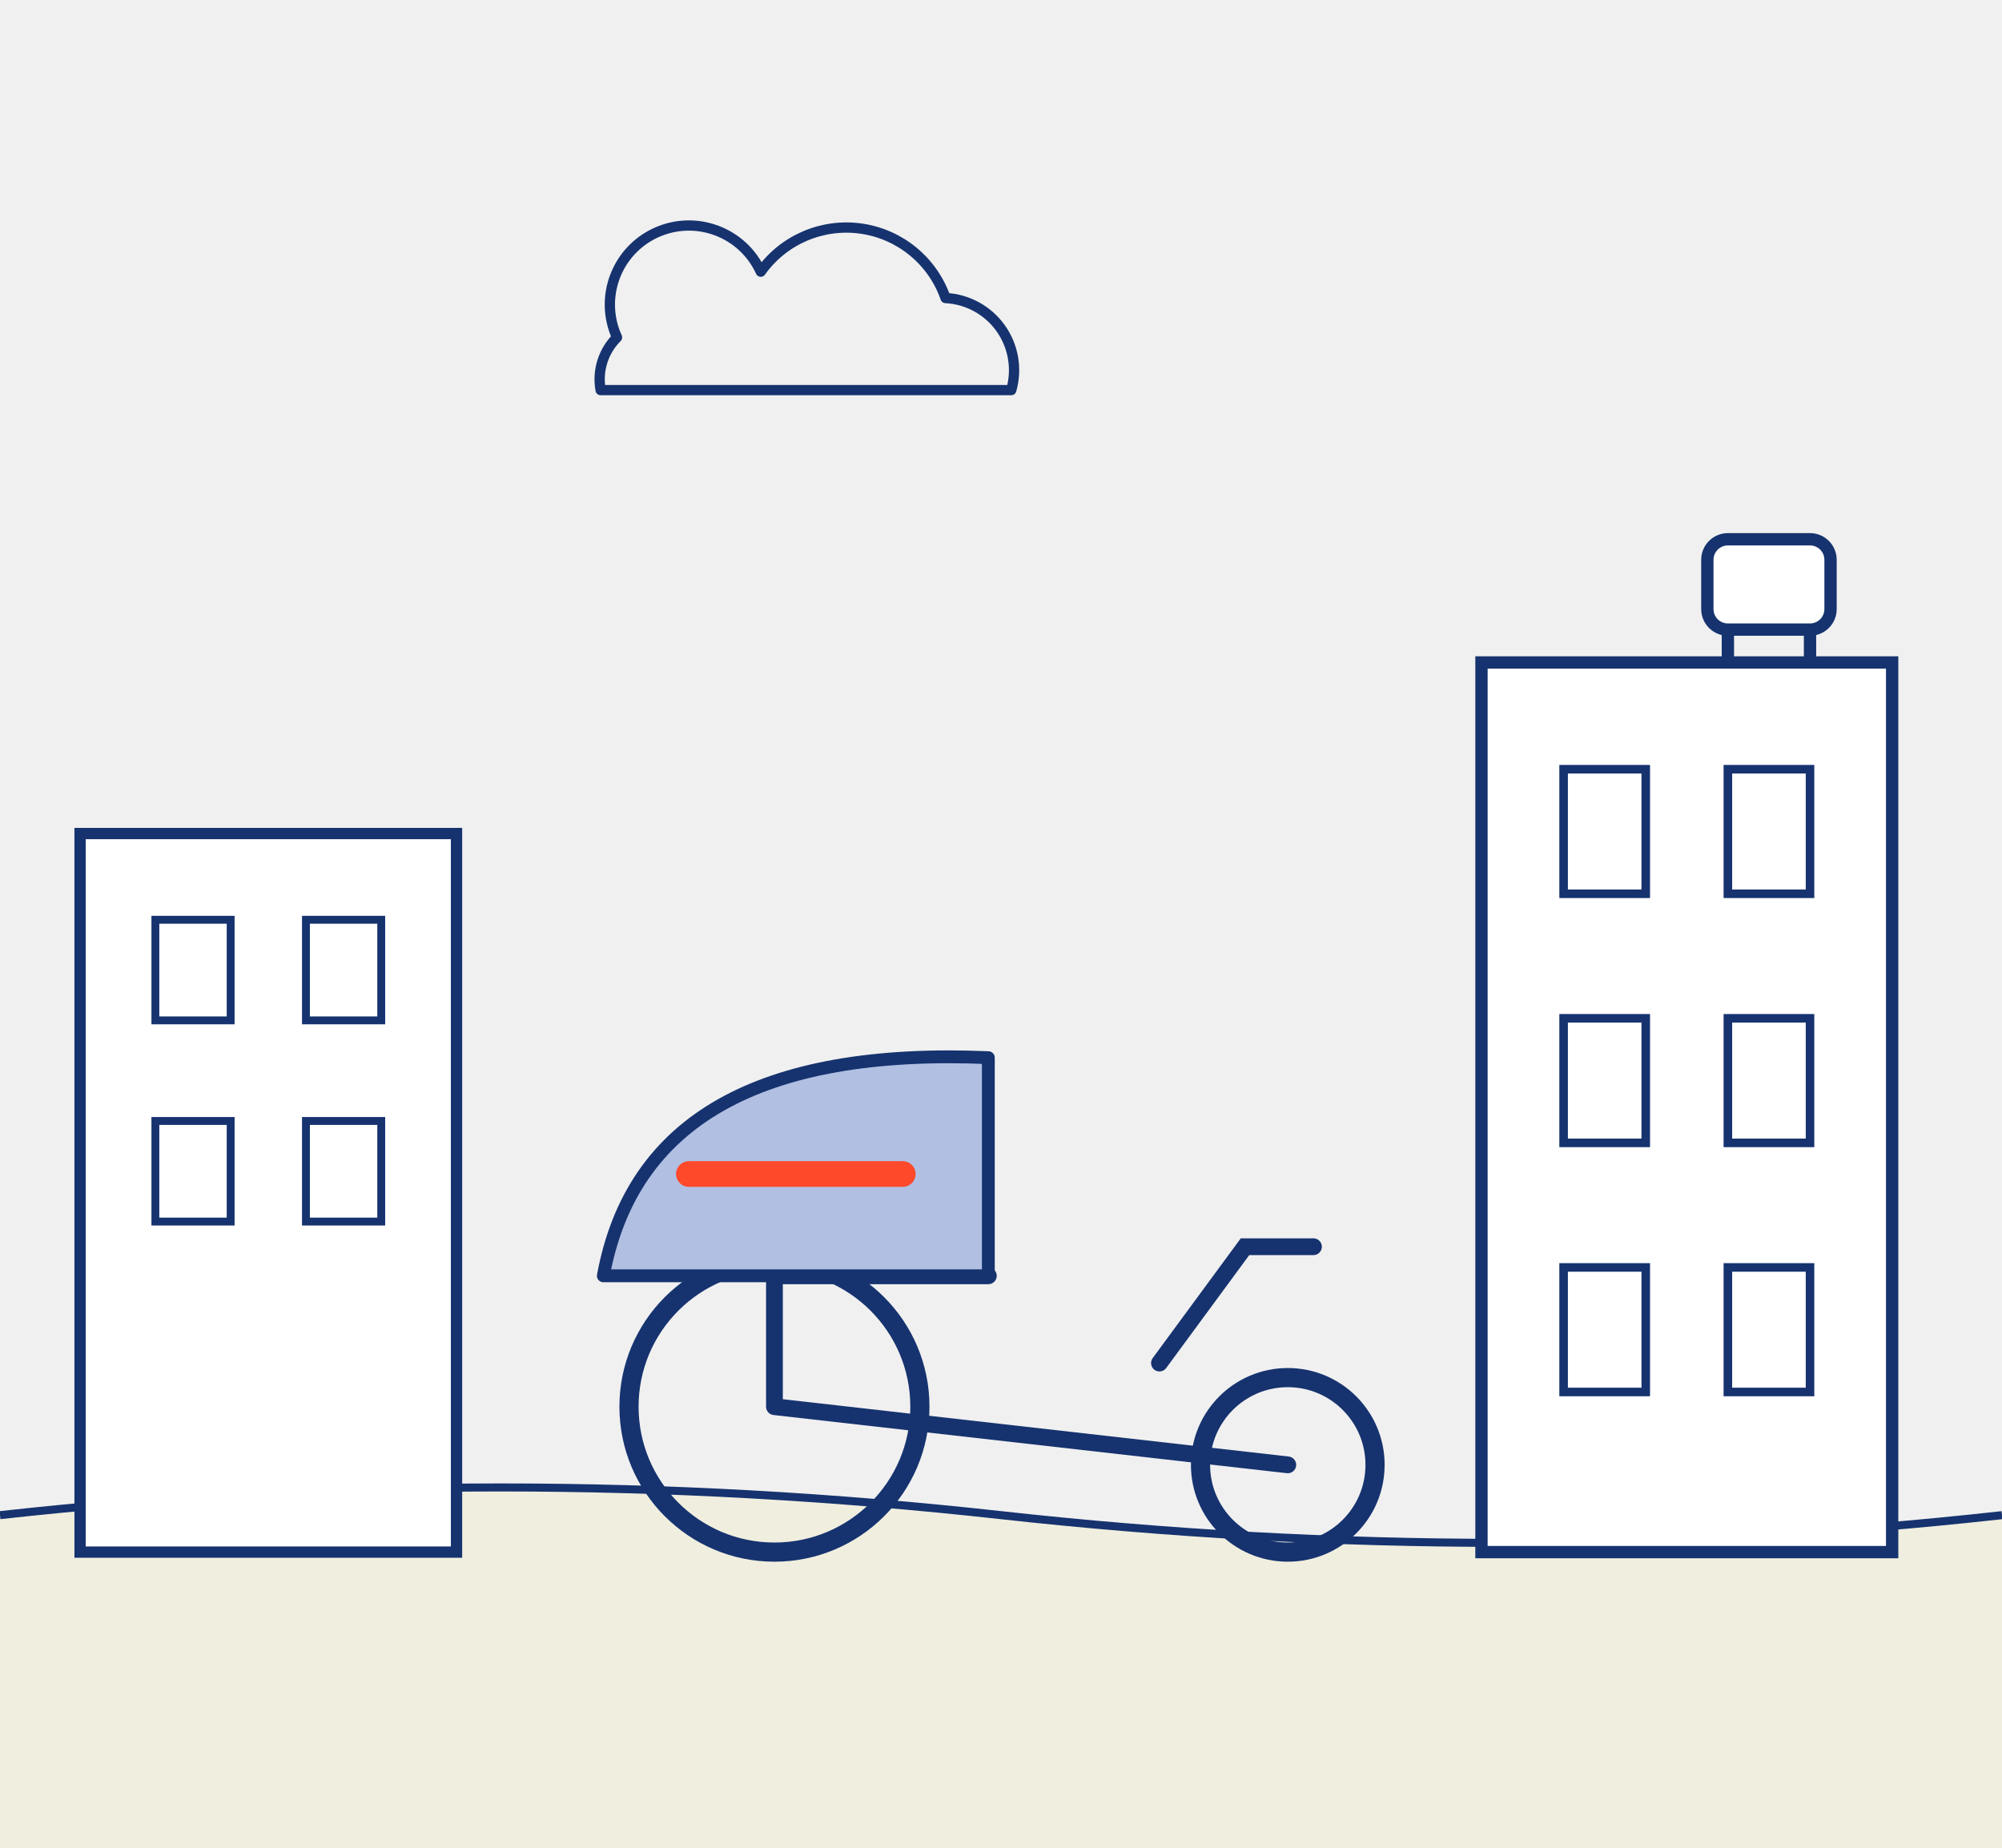
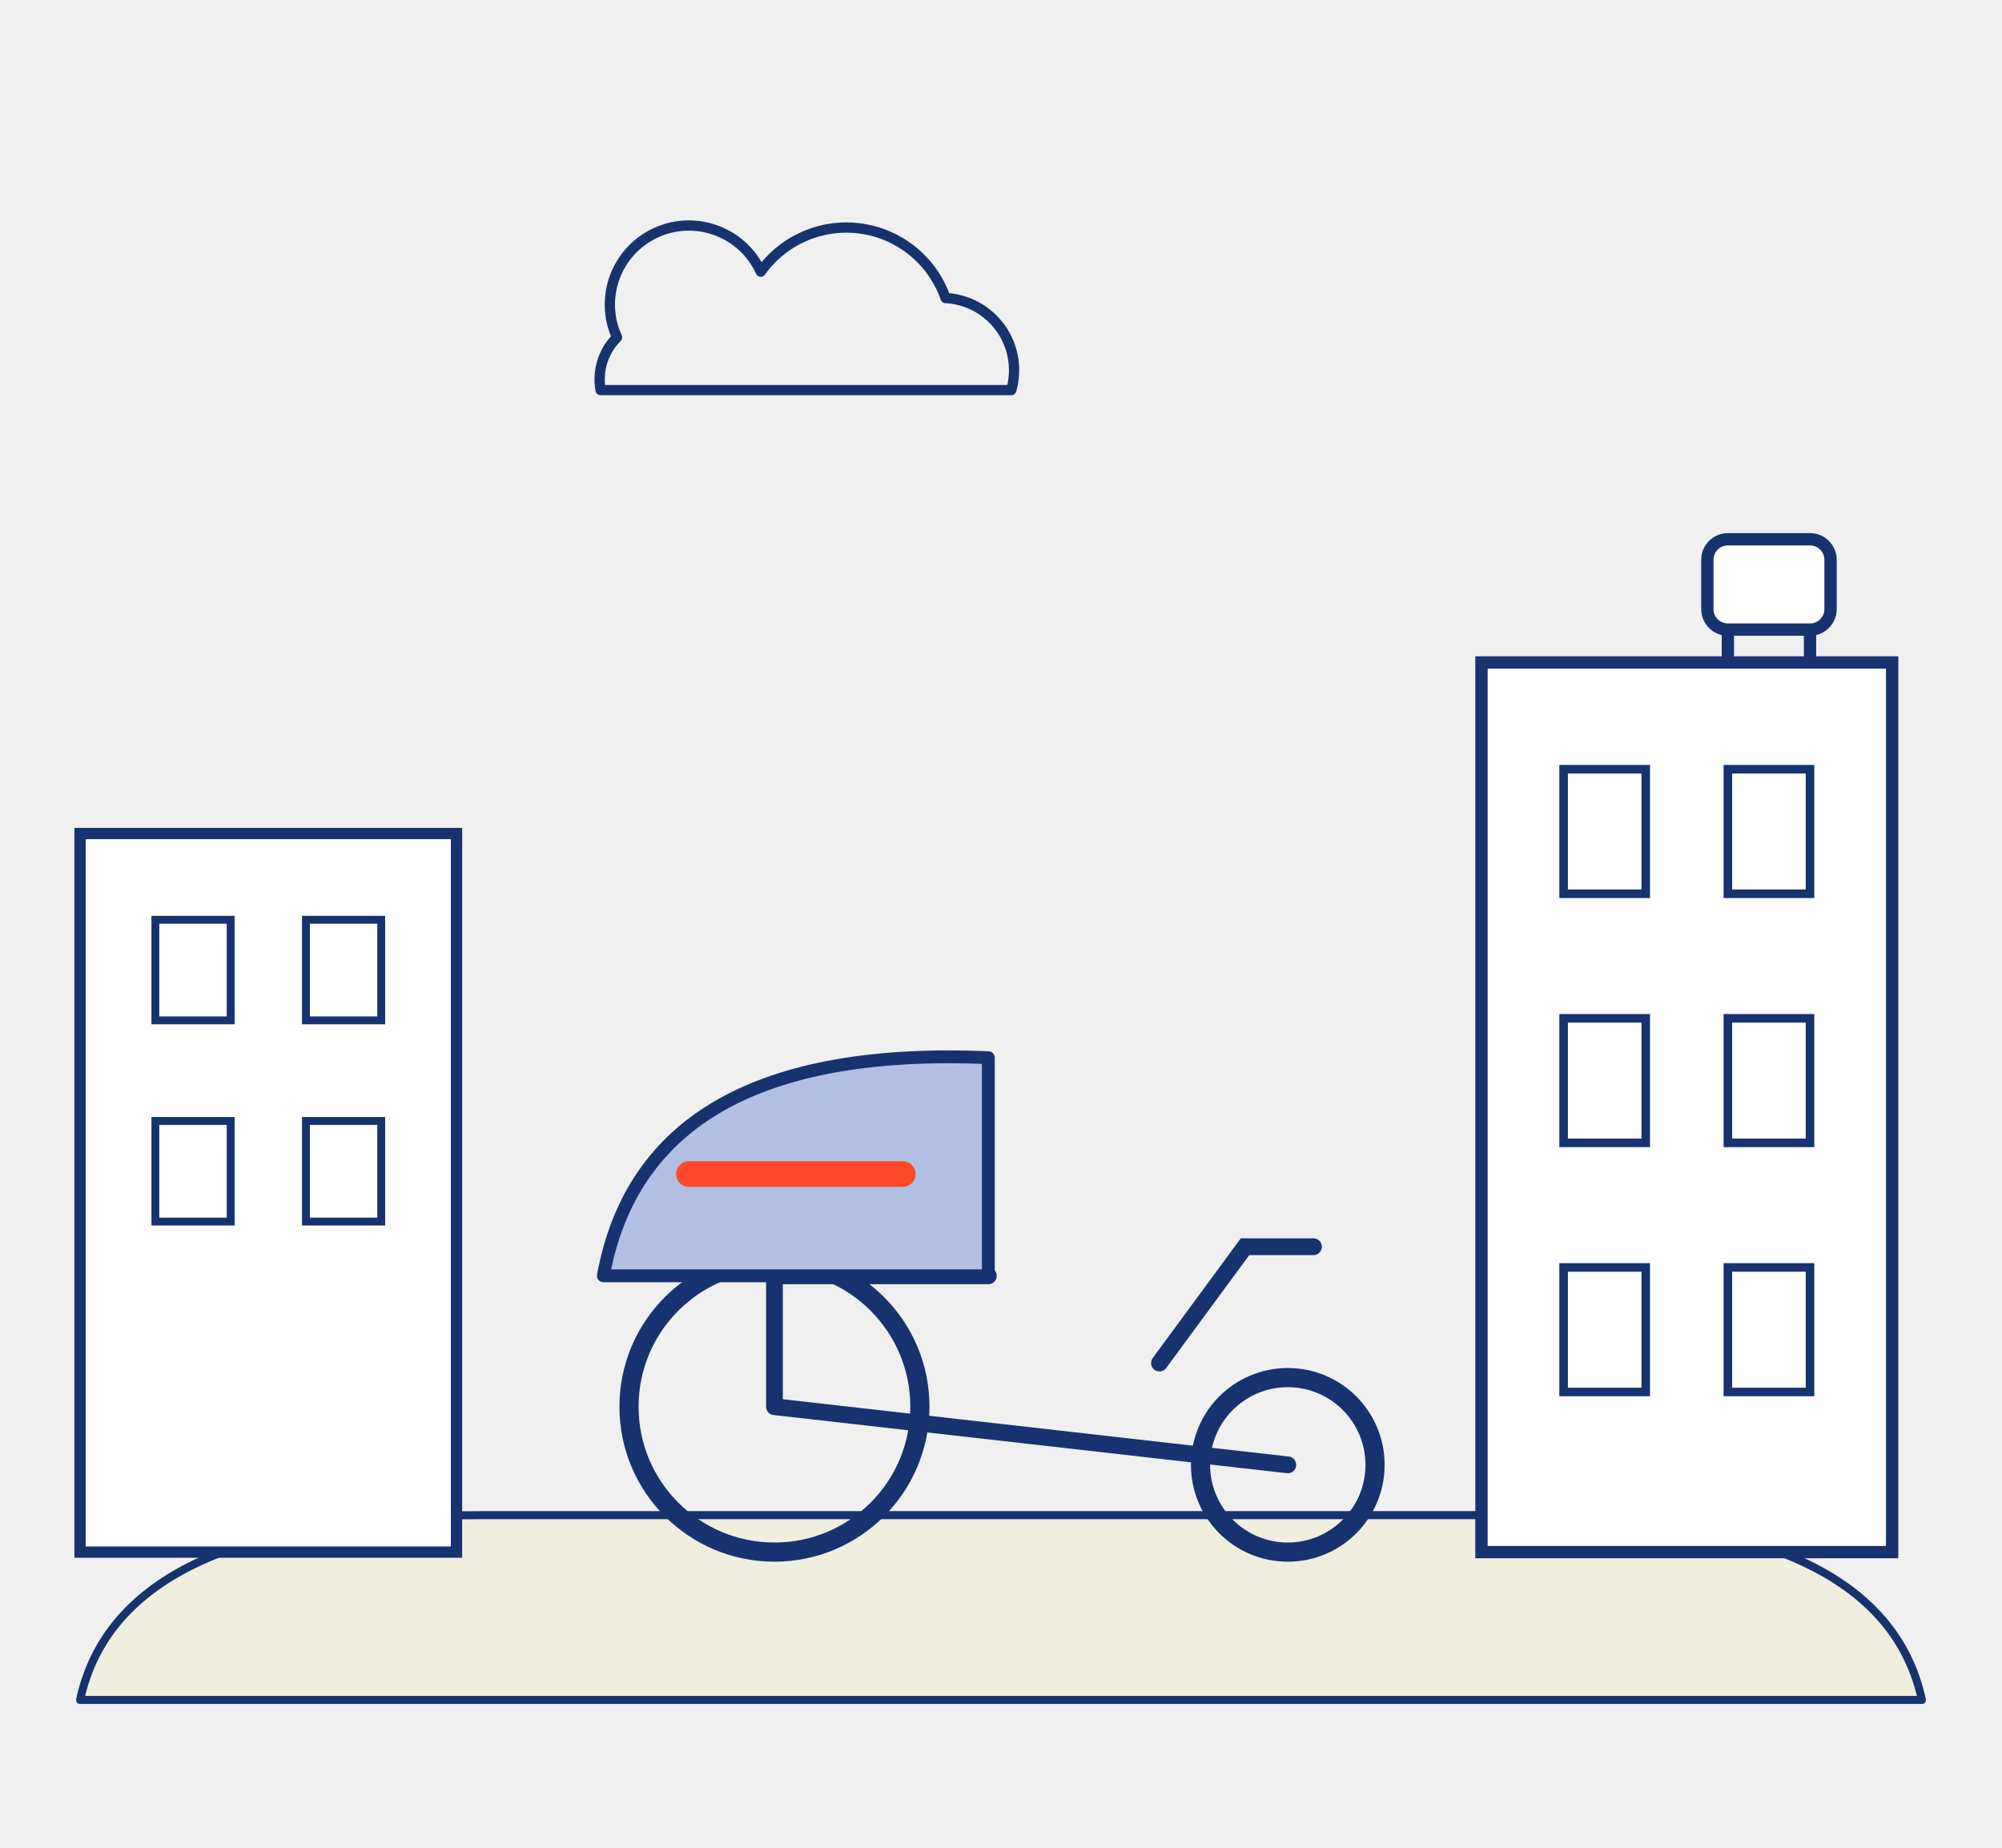
<svg xmlns="http://www.w3.org/2000/svg" viewBox="0 0 1170 1080" width="1170" height="1080">
-   <path d="M0 885.6q292.5 -32.4 585.0 0t585.0 0V1080H0z" fill="#F0EEDF" />
-   <path d="M0 885.6q292.5 -32.4 585.0 0t585.0 0" fill="none" stroke="#16336F" stroke-width="4.7" />
+   <path d="M46.8 993.6q23.4 -108.0 234.0 -108.0h608.4q210.6 0 234.0 108.0z" fill="#F0EEDF" stroke="#16336F" stroke-width="4.7" stroke-linejoin="round" />
  <rect x="46.8" y="487.2" width="220" height="420" fill="#FFFFFF" stroke="#16336F" stroke-width="6.6" />
  <rect x="90.8" y="537.6" width="44.0" height="58.8" fill="none" stroke="#16336F" stroke-width="4.6" />
  <rect x="178.8" y="537.6" width="44.0" height="58.8" fill="none" stroke="#16336F" stroke-width="4.6" />
  <rect x="90.8" y="655.2" width="44.0" height="58.8" fill="none" stroke="#16336F" stroke-width="4.6" />
  <rect x="178.8" y="655.2" width="44.0" height="58.8" fill="none" stroke="#16336F" stroke-width="4.6" />
  <rect x="865.8" y="387.2" width="240" height="520" fill="#FFFFFF" stroke="#16336F" stroke-width="7.2" />
  <rect x="913.8" y="449.6" width="48.0" height="72.8" fill="none" stroke="#16336F" stroke-width="5.0" />
  <rect x="1009.8" y="449.6" width="48.0" height="72.8" fill="none" stroke="#16336F" stroke-width="5.0" />
  <rect x="913.8" y="595.2" width="48.0" height="72.8" fill="none" stroke="#16336F" stroke-width="5.0" />
  <rect x="1009.8" y="595.2" width="48.0" height="72.8" fill="none" stroke="#16336F" stroke-width="5.0" />
  <rect x="913.8" y="740.8" width="48.0" height="72.8" fill="none" stroke="#16336F" stroke-width="5.0" />
  <rect x="1009.8" y="740.8" width="48.0" height="72.8" fill="none" stroke="#16336F" stroke-width="5.0" />
  <rect x="997.8" y="315.2" width="72.0" height="52.8" rx="12.0" fill="#FFFFFF" stroke="#16336F" stroke-width="7.2" />
  <path d="M1009.8 368.0v19.2M1057.8 368.0v19.2" stroke="#16336F" stroke-width="7.2" />
  <circle cx="452.6" cy="822.2" r="85.0" fill="none" stroke="#16336F" stroke-width="11.2" />
  <circle cx="752.6" cy="856.2" r="51.0" fill="none" stroke="#16336F" stroke-width="11.2" />
  <path d="M452.6 822.2l300.0 34.0M452.6 822.2v-76.5h125.0" fill="none" stroke="#16336F" stroke-width="9.8" stroke-linecap="round" />
  <path d="M352.6 745.7q25.0-136.0 225.0-127.5v127.5z" fill="#B1BFE2" stroke="#16336F" stroke-width="7.5" stroke-linejoin="round" />
  <path d="M402.6 686.2h125.0" stroke="#FE492A" stroke-width="15.0" stroke-linecap="round" />
  <path d="M677.6 796.7l50.0-68.0h40.0" fill="none" stroke="#16336F" stroke-width="9.8" stroke-linecap="round" />
  <path d="M351.0 228.0h240a42.2 42.2 0 0 0-38.4-53.8a61.4 61.4 0 0 0-108.0-15.4a46.1 46.1 0 0 0-84.0 38.4a34.6 34.6 0 0 0-9.6 30.7z" fill="none" stroke="#16336F" stroke-width="6.0" stroke-linejoin="round" stroke-linecap="round" />
</svg>
